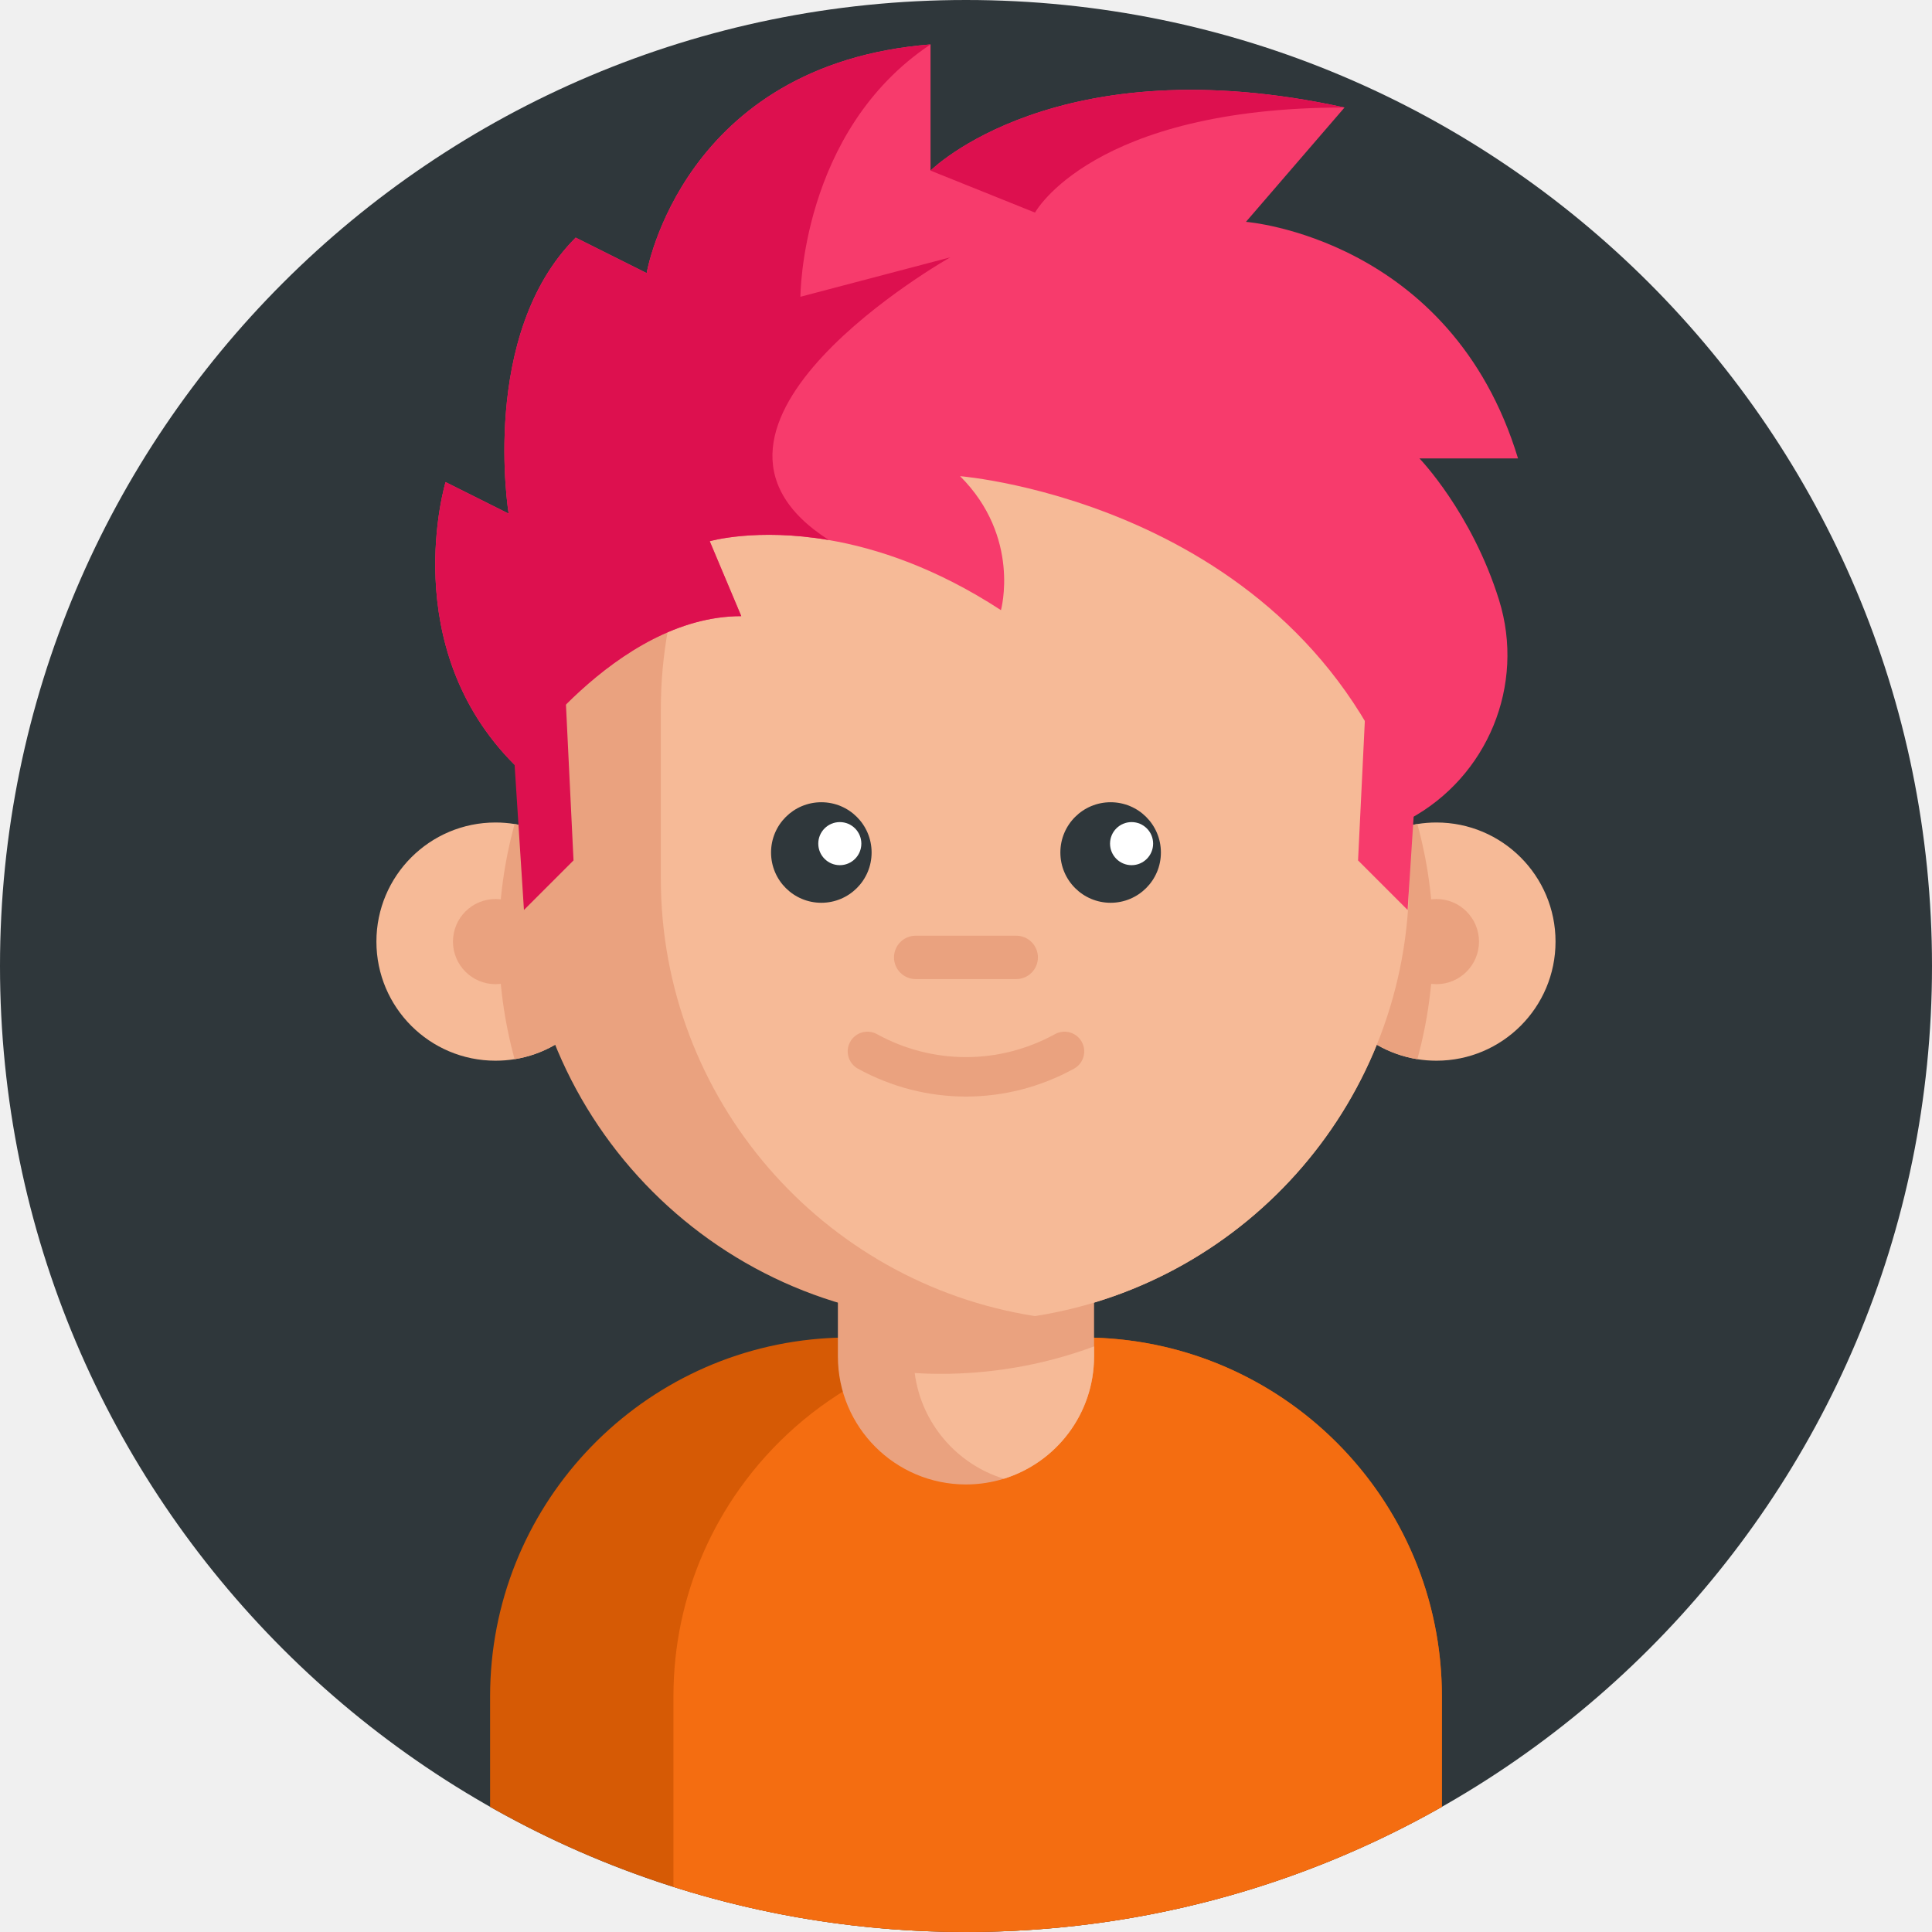
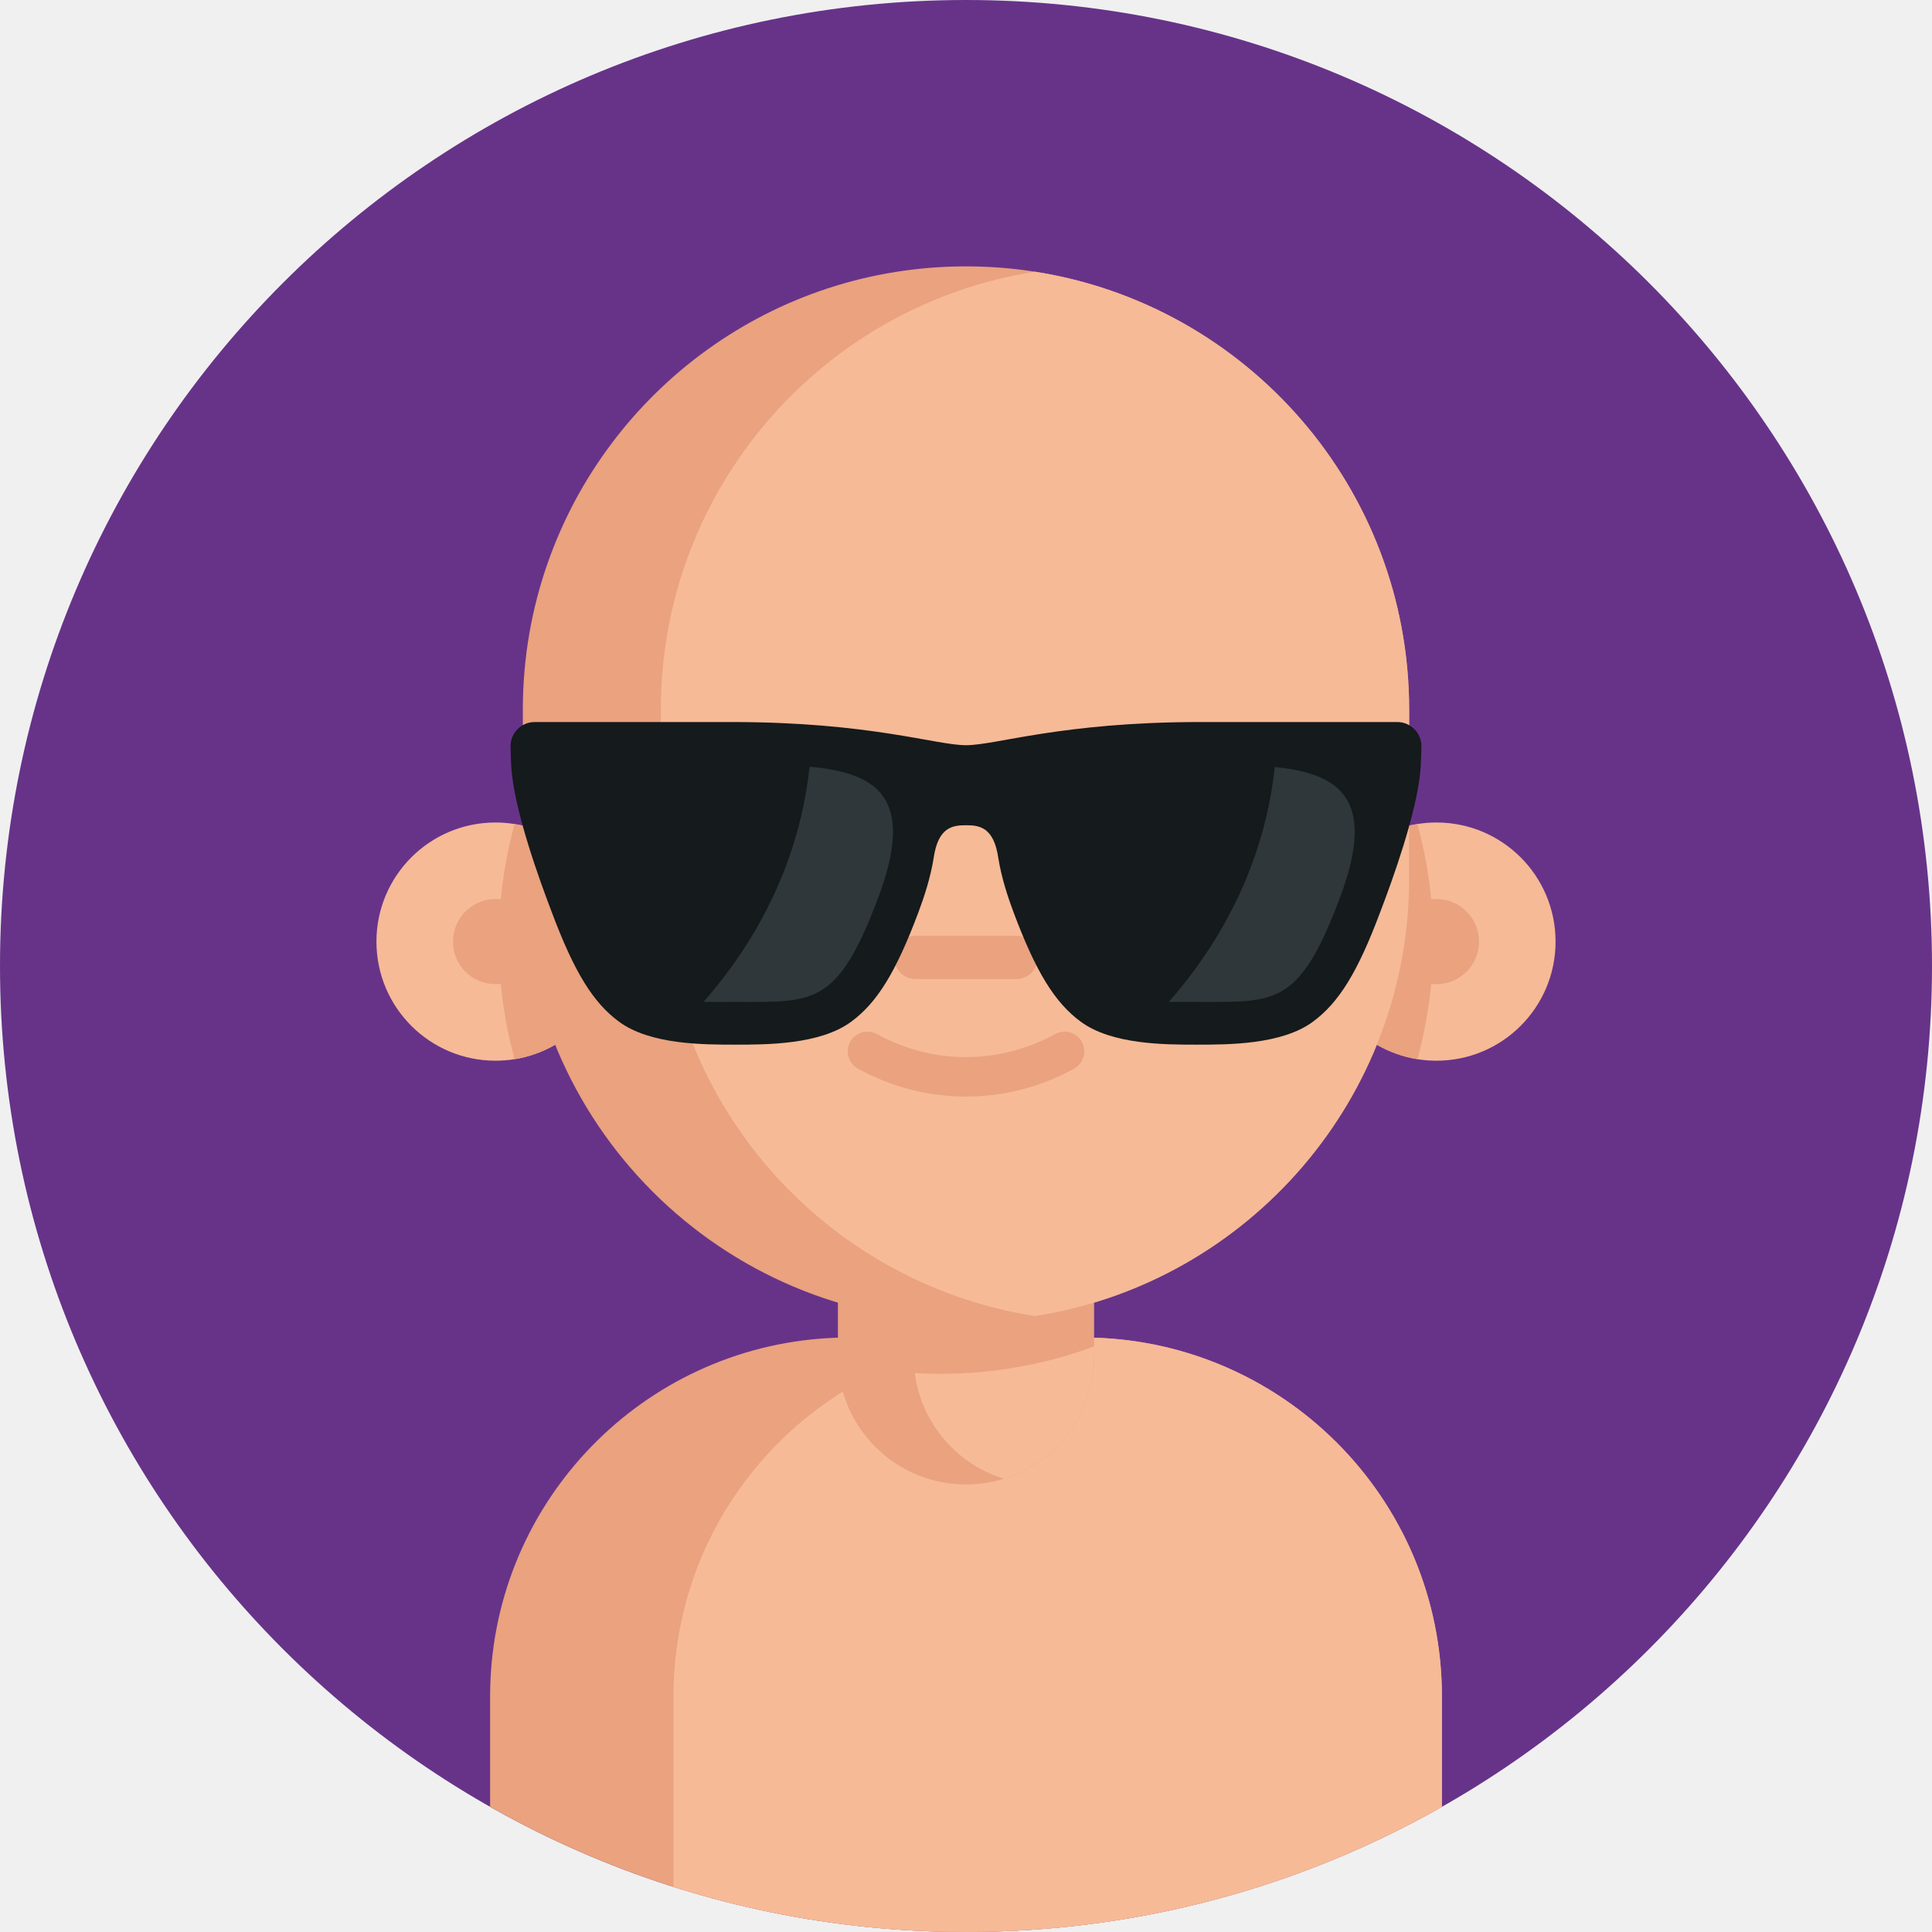
<svg xmlns="http://www.w3.org/2000/svg" height="512pt" viewBox="0 0 512 512" width="512pt">
-   <path d="m512 256c0 141.383-114.617 256-256 256-141.387 0-256-114.617-256-256 0-141.387 114.613-256 256-256 141.383 0 256 114.613 256 256zm0 0" fill="#2f373b" />
-   <path d="m382.117 449.578v29.246c-37.223 21.117-80.262 33.176-126.121 33.176-27.031 0-53.07-4.191-77.531-11.953-17.031-5.402-33.301-12.551-48.586-21.223v-29.246c0-49.914 38.441-90.863 87.352-94.812 2.57-.211 5.16-.316 7.785-.316h61.953c7.324 0 14.449.816 21.293 2.383 42.297 9.676 73.855 47.535 73.855 92.746zm0 0" fill="#d65a05" />
-   <path d="m382.117 449.578v29.246c-22.727 12.895-47.613 22.414-74 27.855-14.773 3.062-30.02 4.848-45.609 5.234-2.16.055-4.336.086-6.508.086-27.031 0-53.07-4.191-77.531-11.953v-50.469c0-6.742.699-13.324 2.035-19.668 2.719-12.953 8.078-24.93 15.488-35.359 17.238-24.27 45.586-40.102 77.625-40.102h13.352c52.559 0 95.148 42.59 95.148 95.129zm0 0" fill="#f46d11" />
-   <path d="m289.938 317.801v41.656c0 15.25-10.055 28.141-23.906 32.422-3.168.98-6.547 1.516-10.043 1.516-18.742 0-33.938-15.195-33.938-33.938v-41.656zm0 0" fill="#eaa27f" />
-   <path d="m289.938 356.816v2.641c0 15.25-10.055 28.141-23.906 32.422-12.496-3.844-21.891-14.707-23.625-28.004 2.266.141 4.547.211 6.836.211 6.422 0 12.719-.512 18.852-1.516 7.555-1.215 14.855-3.16 21.844-5.754zm0 0" fill="#f6ba97" />
-   <path d="m162.883 249.535c0 15.711-11.477 28.742-26.508 31.16-1.641.266-3.332.402-5.055.402-17.438 0-31.566-14.125-31.566-31.562s14.129-31.566 31.566-31.566c1.723 0 3.414.137 5.055.406 15.031 2.418 26.508 15.445 26.508 31.16zm0 0" fill="#f6ba97" />
-   <path d="m162.883 249.535c0 15.711-11.477 28.742-26.508 31.16-2.73-9.93-4.188-20.379-4.188-31.16 0-10.785 1.457-21.234 4.188-31.16 15.031 2.418 26.508 15.445 26.508 31.16zm0 0" fill="#eaa27f" />
-   <path d="m142.602 249.535c0 6.23-5.051 11.281-11.281 11.281-6.23 0-11.281-5.051-11.281-11.281 0-6.23 5.051-11.285 11.281-11.285 6.23 0 11.281 5.055 11.281 11.285zm0 0" fill="#eaa27f" />
-   <path d="m349.102 249.535c0 15.711 11.477 28.742 26.508 31.16 1.645.266 3.332.402 5.059.402 17.438 0 31.562-14.125 31.562-31.562s-14.125-31.566-31.562-31.566c-1.727 0-3.414.137-5.059.406-15.031 2.418-26.508 15.445-26.508 31.16zm0 0" fill="#f6ba97" />
+   <path d="m512 256c0 141.387-114.613 256-256 256s-256-114.613-256-256 114.613-256 256-256 256 114.613 256 256zm0 0" fill="#673389" />
+   <path d="m382.121 449.578v29.246c-37.219 21.117-80.258 33.176-126.117 33.176-27.031 0-53.07-4.191-77.531-11.953-17.031-5.402-33.301-12.551-48.59-21.223v-29.246c0-49.914 38.441-90.863 87.355-94.812 2.57-.211 5.16-.316 7.785-.316h61.949c7.324 0 14.453.816 21.297 2.383 42.297 9.676 73.852 47.531 73.852 92.746zm0 0" fill="#eaa27f" />
+   <path d="m382.125 449.578v29.246c-22.727 12.895-47.617 22.414-74 27.855-14.773 3.062-30.02 4.848-45.609 5.234-2.164.055-4.336.086-6.508.086-27.031 0-53.07-4.191-77.531-11.953v-50.469c0-6.742.699-13.324 2.035-19.668 2.719-12.957 8.078-24.93 15.484-35.359 17.242-24.27 45.59-40.102 77.629-40.102h13.352c52.559 0 95.148 42.59 95.148 95.129zm0 0" fill="#f6ba97" />
+   <path d="m289.945 317.801v41.656c0 15.25-10.055 28.141-23.906 32.422-3.168.98-6.551 1.516-10.043 1.516-18.746 0-33.938-15.195-33.938-33.938v-41.656zm0 0" fill="#eaa27f" />
+   <path d="m289.945 356.816v2.641c0 15.25-10.055 28.141-23.906 32.422-12.496-3.844-21.891-14.707-23.625-28.004 2.266.141 4.547.211 6.836.211 6.422 0 12.715-.512 18.848-1.52 7.559-1.211 14.859-3.156 21.848-5.75zm0 0" fill="#f6ba97" />
+   <path d="m162.891 249.535c0 15.711-11.477 28.742-26.508 31.16-1.645.266-3.332.402-5.059.402-17.438 0-31.562-14.125-31.562-31.562s14.125-31.566 31.562-31.566c1.727 0 3.414.141 5.059.406 15.031 2.418 26.508 15.445 26.508 31.16zm0 0" fill="#f6ba97" />
+   <path d="m162.891 249.535c0 15.711-11.477 28.742-26.508 31.16-2.73-9.93-4.191-20.379-4.191-31.16 0-10.785 1.461-21.234 4.191-31.16 15.031 2.418 26.508 15.445 26.508 31.16zm0 0" fill="#eaa27f" />
+   <path d="m142.609 249.535c0 6.23-5.051 11.281-11.281 11.281s-11.281-5.051-11.281-11.281c0-6.23 5.051-11.281 11.281-11.281s11.281 5.051 11.281 11.281zm0 0" fill="#eaa27f" />
+   <path d="m349.109 249.535c0 15.711 11.477 28.742 26.508 31.16 1.645.266 3.332.402 5.059.402 17.438 0 31.562-14.125 31.562-31.562s-14.125-31.566-31.562-31.566c-1.727 0-3.414.141-5.059.406-15.031 2.418-26.508 15.445-26.508 31.16zm0 0" fill="#f6ba97" />
  <g fill="#eaa27f">
-     <path d="m349.102 249.535c0 15.711 11.477 28.742 26.508 31.16 2.73-9.93 4.191-20.379 4.191-31.16 0-10.785-1.457-21.234-4.191-31.16-15.031 2.418-26.508 15.445-26.508 31.16zm0 0" />
-     <path d="m373.434 188.039v44.723c0 58.441-42.691 106.922-98.594 115.922-.188.031-.387.062-.574.094-5.945.949-12.051 1.418-18.277 1.418-64.855 0-117.434-52.578-117.434-117.434v-44.723c0-13.656 2.328-26.781 6.633-38.973 16.062-45.707 59.613-78.473 110.801-78.473h.012c6.215 0 12.328.48 18.285 1.422 56.172 8.777 99.148 57.383 99.148 116.023zm0 0" />
-     <path d="m391.949 249.535c0 6.23-5.051 11.281-11.281 11.281s-11.281-5.051-11.281-11.281c0-6.23 5.051-11.285 11.281-11.285s11.281 5.055 11.281 11.285zm0 0" />
+     <path d="m349.109 249.535c0 15.711 11.477 28.742 26.508 31.16 2.73-9.93 4.191-20.379 4.191-31.16 0-10.785-1.461-21.234-4.191-31.16-15.031 2.418-26.508 15.445-26.508 31.16zm0 0" />
+     <path d="m373.441 188.039v44.723c0 58.441-42.695 106.922-98.594 115.918-.191.031-.387.062-.578.098-5.945.949-12.047 1.418-18.273 1.418-64.855 0-117.438-52.578-117.438-117.434v-44.723c0-13.656 2.332-26.781 6.637-38.977 16.059-45.703 59.609-78.469 110.801-78.469h.012c6.215 0 12.328.48 18.285 1.418 56.172 8.777 99.148 57.387 99.148 116.027zm0 0" />
+     <path d="m391.953 249.535c0 6.23-5.051 11.281-11.281 11.281s-11.281-5.051-11.281-11.281c0-6.23 5.051-11.281 11.281-11.281s11.281 5.051 11.281 11.281zm0 0" />
  </g>
-   <path d="m373.434 188.039v44.723c0 58.441-42.691 106.922-98.594 115.922-.188.031-.387.062-.574.094-56.176-8.777-99.141-57.387-99.141-116.016v-44.723c0-58.641 42.977-107.246 99.16-116.023 56.172 8.777 99.148 57.383 99.148 116.023zm0 0" fill="#f6ba97" />
-   <path d="m255.992 290.602c-9.836 0-19.668-2.465-28.633-7.391-2.527-1.391-3.449-4.566-2.062-7.098 1.391-2.527 4.57-3.449 7.098-2.059 14.777 8.121 32.418 8.121 47.195 0 2.527-1.391 5.703-.469 7.094 2.059 1.391 2.531.469 5.707-2.059 7.098-8.965 4.926-18.801 7.391-28.633 7.391zm0 0" fill="#eaa27f" />
-   <path d="m269.312 259.465h-26.645c-3.172 0-5.746-2.57-5.746-5.746 0-3.172 2.574-5.746 5.746-5.746h26.645c3.176 0 5.746 2.574 5.746 5.746 0 3.176-2.57 5.746-5.746 5.746zm0 0" fill="#eaa27f" />
-   <path d="m230.984 225.922c0 7.359-5.965 13.324-13.324 13.324s-13.324-5.965-13.324-13.324 5.965-13.32 13.324-13.32 13.324 5.961 13.324 13.32zm0 0" fill="#2f373b" />
-   <path d="m307.652 225.922c0 7.359-5.965 13.324-13.324 13.324s-13.32-5.965-13.32-13.324 5.961-13.32 13.32-13.32 13.324 5.961 13.324 13.32zm0 0" fill="#2f373b" />
-   <path d="m228.266 223.57c0 3.152-2.555 5.711-5.707 5.711s-5.707-2.559-5.707-5.711c0-3.152 2.555-5.707 5.707-5.707s5.707 2.555 5.707 5.707zm0 0" fill="#fff" />
-   <path d="m305.59 223.57c0 3.152-2.555 5.711-5.707 5.711-3.156 0-5.711-2.559-5.711-5.711 0-3.152 2.555-5.707 5.711-5.707 3.152 0 5.707 2.555 5.707 5.707zm0 0" fill="#fff" />
-   <path d="m397.254 158.988c7.043 22.539-3.02 46.918-23.812 58.098-13.535-41.785-43.281-64.512-69.645-76.789-26.371-12.277-49.359-14.105-49.359-14.105 16.195 16.195 10.824 35.504 10.824 35.504-17.188-11.211-32.902-16.406-45.609-18.578-19.246-3.293-31.566.312-31.566.312l8.359 19.855c-33.438 0-60.07 39.41-60.07 39.41-31.465-31.469-18.297-74.938-18.297-74.938l16.719 8.359s-7.836-47.543 17.762-73.145l18.809 9.406s9.402-55.379 75.23-60.605v33.438s33.438-33.438 109.715-16.719l-26.121 30.301s54.336 4.18 72.098 62.695h-26.121s13.832 14.273 21.086 37.5zm0 0" fill="#f73b6c" />
-   <path d="m356.312 28.492c-66.871 0-82.023 27.848-82.023 27.848l-27.691-11.129s33.438-33.438 109.715-16.719zm0 0" fill="#dd104f" />
-   <path d="m219.652 143.117c-19.246-3.293-31.566.312-31.566.312l8.359 19.855c-33.438 0-60.07 39.41-60.07 39.41-31.465-31.469-18.297-74.938-18.297-74.938l16.719 8.359s-7.836-47.543 17.762-73.145l18.809 9.406s9.402-55.379 75.23-60.605c-34.48 22.988-34.48 66.875-34.48 66.875l39.707-10.449s-79.285 44.793-32.172 74.918zm0 0" fill="#dd104f" />
-   <path d="m136.375 202.695 2.477 38.457 13.137-13.133-2.562-52.719" fill="#dd104f" />
-   <path d="m375.512 202.695-2.48 38.457-13.133-13.133 2.562-52.719" fill="#f73b6c" />
+   <path d="m373.441 188.039v44.723c0 58.441-42.695 106.922-98.594 115.918-.191.031-.387.062-.578.098-56.172-8.777-99.137-57.387-99.137-116.016v-44.723c0-58.641 42.977-107.25 99.16-116.027 56.172 8.777 99.148 57.387 99.148 116.027zm0 0" fill="#f6ba97" />
+   <path d="m255.996 290.602c-9.832 0-19.668-2.465-28.629-7.391-2.531-1.391-3.453-4.566-2.062-7.098 1.391-2.527 4.566-3.449 7.094-2.062 14.777 8.125 32.422 8.125 47.199 0 2.523-1.387 5.703-.465 7.094 2.062 1.391 2.531.465 5.707-2.062 7.098-8.961 4.926-18.797 7.391-28.633 7.391zm0 0" fill="#eaa27f" />
+   <path d="m269.32 259.465h-26.645c-3.176 0-5.746-2.57-5.746-5.746s2.57-5.746 5.746-5.746h26.645c3.176 0 5.746 2.57 5.746 5.746s-2.57 5.746-5.746 5.746zm0 0" fill="#eaa27f" />
+   <path d="m230.988 225.922c0 7.359-5.965 13.32-13.32 13.32-7.359 0-13.324-5.961-13.324-13.32s5.965-13.324 13.324-13.324c7.355 0 13.32 5.965 13.32 13.324zm0 0" fill="#2f373b" />
+   <path d="m307.656 225.922c0 7.359-5.965 13.32-13.32 13.32-7.359 0-13.324-5.961-13.324-13.32s5.965-13.324 13.324-13.324c7.355 0 13.32 5.965 13.32 13.324zm0 0" fill="#2f373b" />
+   <path d="m228.273 223.57c0 3.152-2.555 5.707-5.707 5.707s-5.711-2.555-5.711-5.707c0-3.152 2.559-5.707 5.711-5.707s5.707 2.555 5.707 5.707zm0 0" fill="#fff" />
+   <path d="m305.598 223.57c0 3.152-2.559 5.707-5.711 5.707-3.152 0-5.707-2.555-5.707-5.707 0-3.152 2.555-5.707 5.707-5.707 3.152 0 5.711 2.555 5.711 5.707zm0 0" fill="#fff" />
+   <path d="m255.996 218.695c3.492 0 7.375.457 8.562 8.664.844 5.238 2.484 10.246 4.066 14.465 5.922 15.781 10.918 23.902 17.824 28.965 8.262 6.062 22.316 6.055 30.727 6.055 8.414 0 22.465.008 30.73-6.055 6.906-5.062 11.902-13.184 17.824-28.965 3.25-8.492 9.527-25.801 10.656-37.207.168-1.723.258-4.324.301-6.77.066-3.57-2.816-6.5-6.387-6.5h-52.23c-36.676 0-54.094 6.141-62.074 6.141-7.98 0-25.398-6.141-62.074-6.141h-52.23c-3.574 0-6.453 2.93-6.387 6.5.043 2.445.133 5.047.301 6.77 1.129 11.406 7.406 28.715 10.656 37.207 5.922 15.781 10.918 23.902 17.824 28.965 8.266 6.062 22.316 6.055 30.727 6.055 8.414 0 22.465.008 30.73-6.055 6.906-5.062 11.902-13.184 17.824-28.965 1.582-4.219 3.223-9.227 4.066-14.465 1.184-8.207 5.066-8.664 8.562-8.664zm0 0" fill="#151a1c" />
+   <path d="m355.121 237.848c-10.867 28.957-17.145 27.672-37.938 27.672-2.719 0-5.184.02-7.441 0 19.938-22.727 26.363-45.926 28.086-62.246 17.316 1.734 27.094 8.453 17.293 34.574zm0 0" fill="#2f373b" />
+   <path d="m232.754 237.848c-10.867 28.957-17.148 27.672-37.941 27.672-3.082 0-5.852.031-8.359-.023 19.969-22.766 26.375-45.984 28.09-62.305 17.875 1.586 28.191 8.074 18.211 34.656zm0 0" fill="#2f373b" />
</svg>
